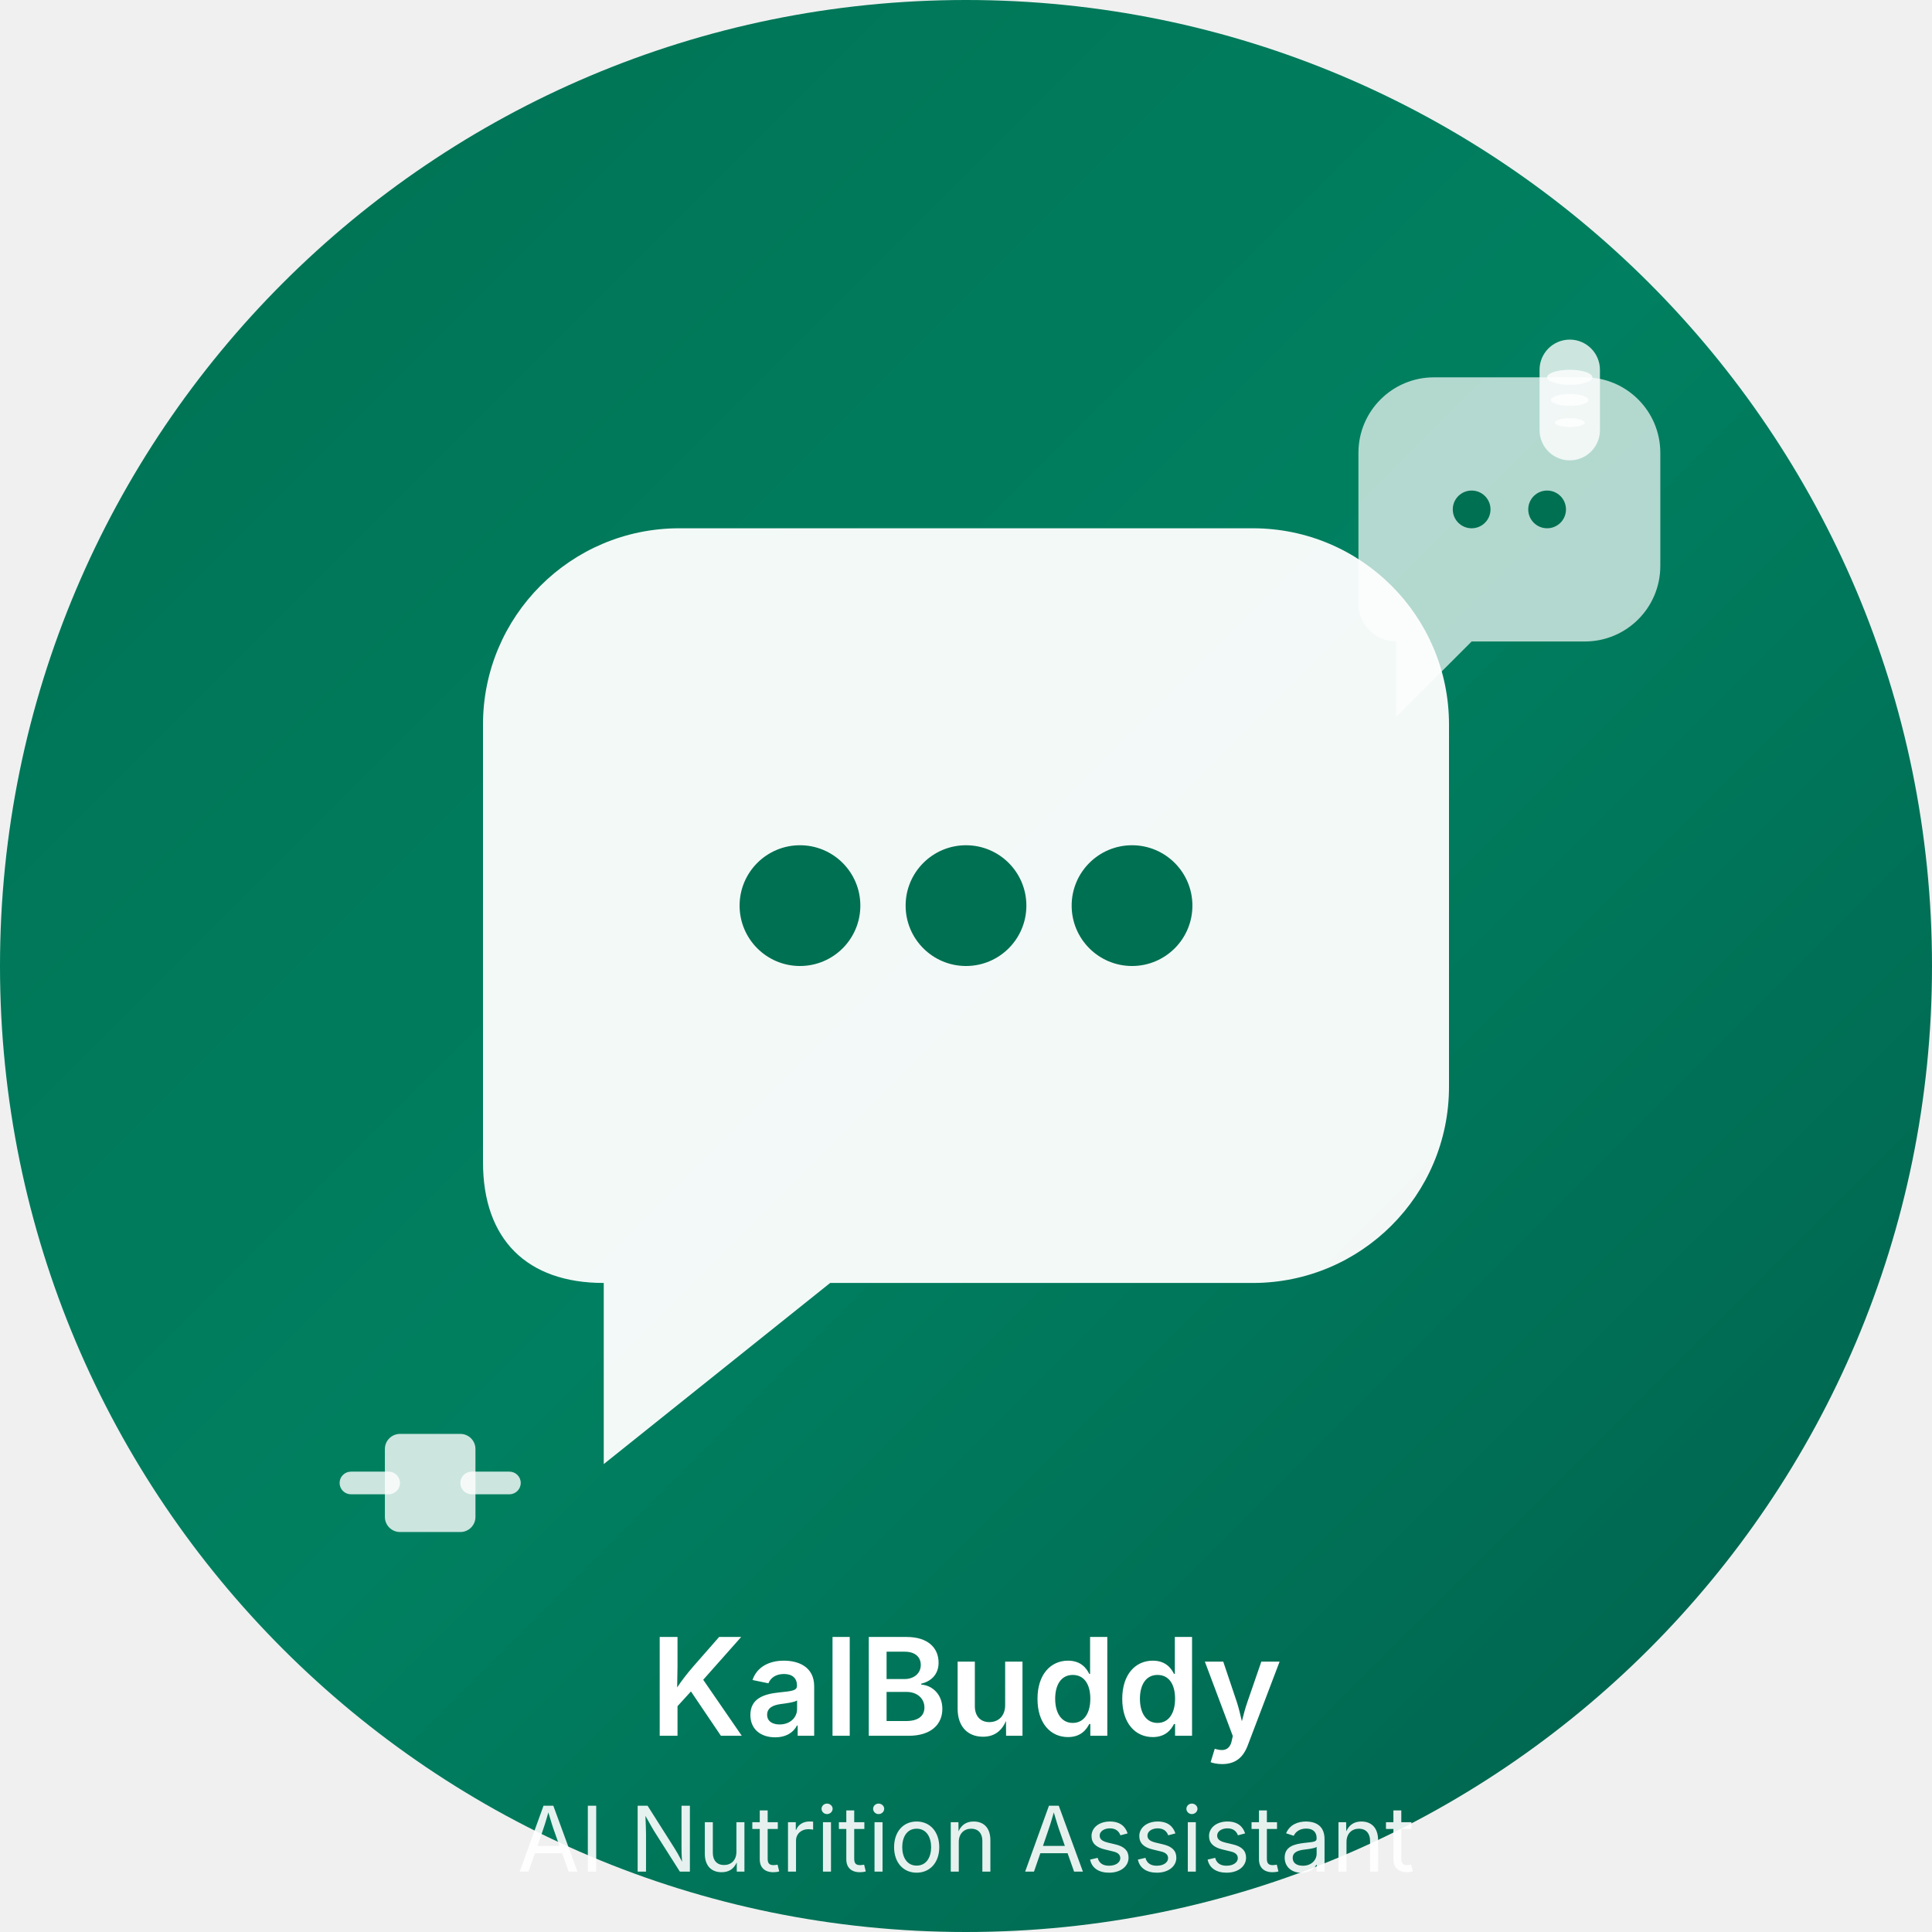
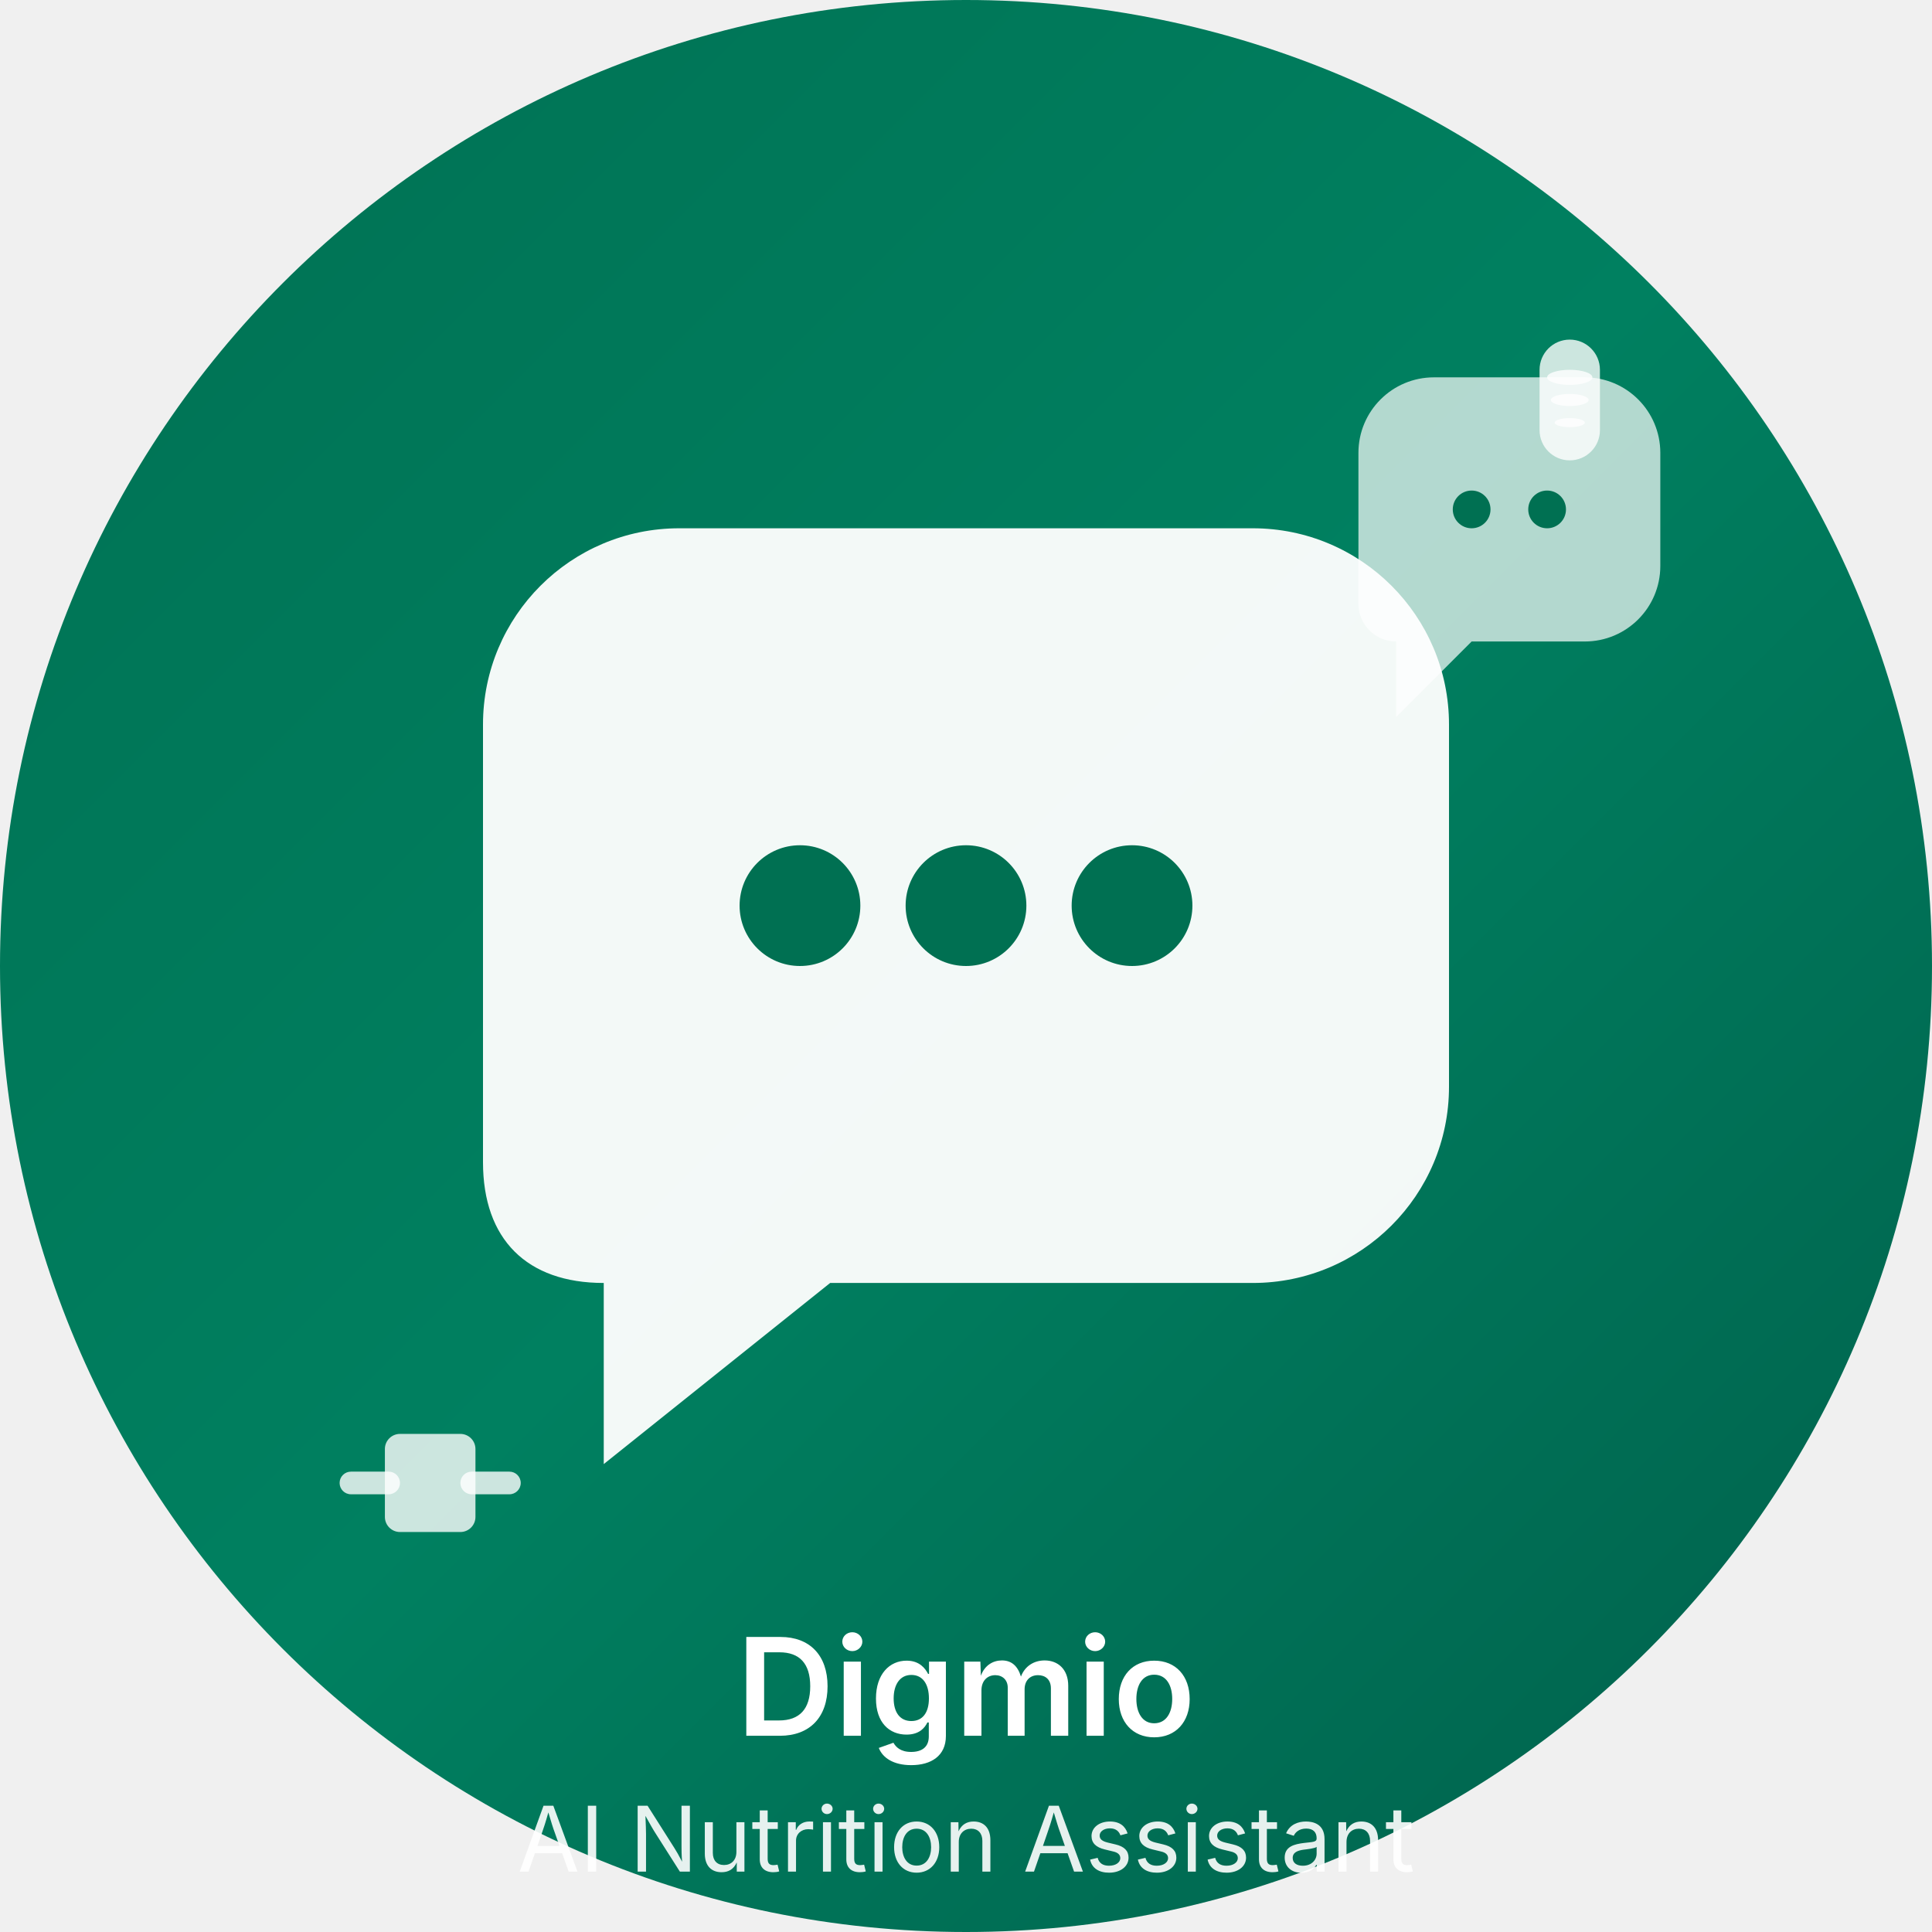
<svg xmlns="http://www.w3.org/2000/svg" width="256" height="256" viewBox="0 0 256 256" fill="none">
  <circle cx="128" cy="128" r="128" fill="url(#kalbuddyGradient)" />
  <path d="M64 96C64 81.641 75.641 70 90 70H166C180.359 70 192 81.641 192 96V144C192 158.359 180.359 170 166 170H110L80 194V170C69.797 170 64 164.203 64 154V96Z" fill="white" fill-opacity="0.95" />
  <circle cx="106" cy="120" r="8" fill="#007052" />
  <circle cx="128" cy="120" r="8" fill="#007052" />
  <circle cx="150" cy="120" r="8" fill="#007052" />
  <path d="M180 60C180 54.477 184.477 50 190 50H210C215.523 50 220 54.477 220 60V75C220 80.523 215.523 85 210 85H195L185 95V85C182.239 85 180 82.761 180 80V60Z" fill="white" fill-opacity="0.7" />
  <circle cx="195" cy="67.5" r="2.5" fill="#007052" />
  <circle cx="205" cy="67.5" r="2.5" fill="#007052" />
  <g transform="translate(45, 190)" fill="white" fill-opacity="0.8">
    <rect x="0" y="5" width="8" height="3" rx="1.5" />
    <rect x="16" y="5" width="8" height="3" rx="1.5" />
    <rect x="6" y="0" width="12" height="13" rx="2" />
  </g>
  <g transform="translate(200, 45)" fill="white" fill-opacity="0.8">
    <path d="M8 0C10.209 0 12 1.791 12 4V12C12 14.209 10.209 16 8 16C5.791 16 4 14.209 4 12V4C4 1.791 5.791 0 8 0Z" />
    <ellipse cx="8" cy="5" rx="3" ry="1" />
    <ellipse cx="8" cy="8" rx="2.5" ry="0.8" />
    <ellipse cx="8" cy="11" rx="2" ry="0.6" />
  </g>
-   <text x="128" y="230" text-anchor="middle" fill="white" font-family="system-ui, -apple-system, sans-serif" font-size="18" font-weight="600">KalBuddy</text>
+   <text x="128" y="230" text-anchor="middle" fill="white" font-family="system-ui, -apple-system, sans-serif" font-size="18" font-weight="600">Digmio</text>
  <text x="128" y="248" text-anchor="middle" fill="white" font-family="system-ui, -apple-system, sans-serif" font-size="12" font-weight="400" opacity="0.9">AI Nutrition Assistant</text>
  <defs>
    <linearGradient id="kalbuddyGradient" x1="0%" y1="0%" x2="100%" y2="100%">
      <stop offset="0%" style="stop-color:#007052;stop-opacity:1" />
      <stop offset="50%" style="stop-color:#008060;stop-opacity:1" />
      <stop offset="100%" style="stop-color:#005e4a;stop-opacity:1" />
    </linearGradient>
  </defs>
</svg>
